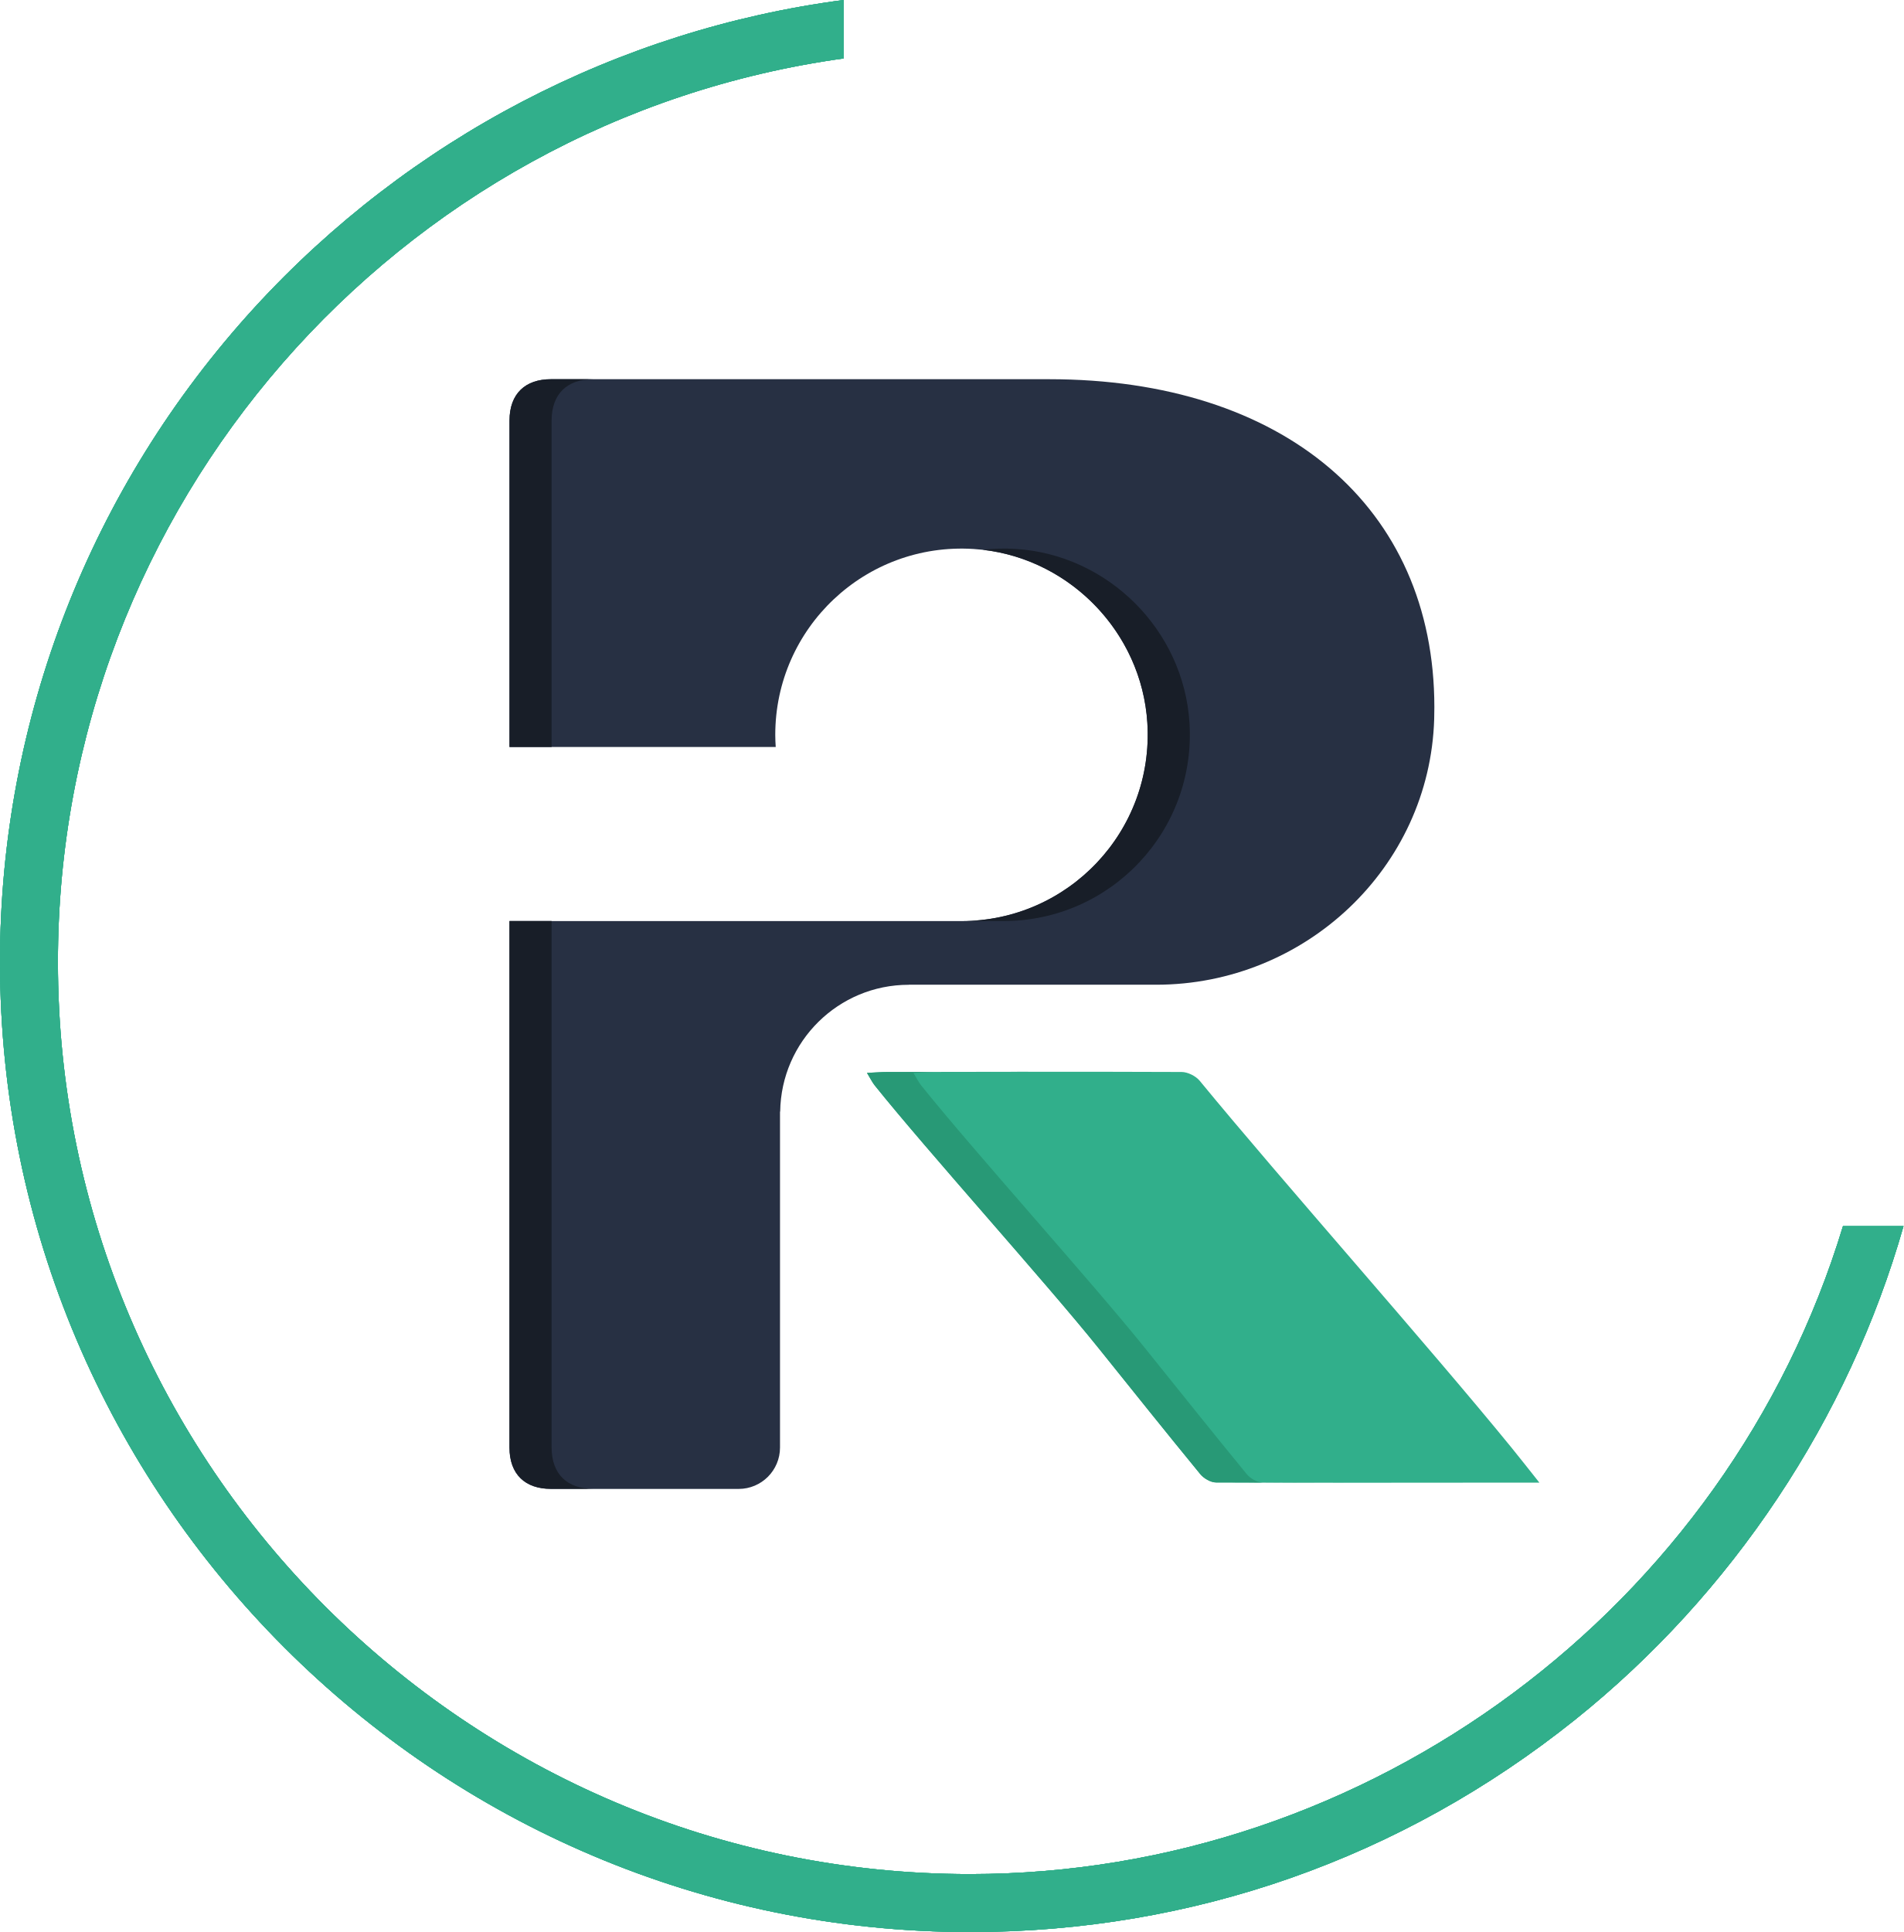
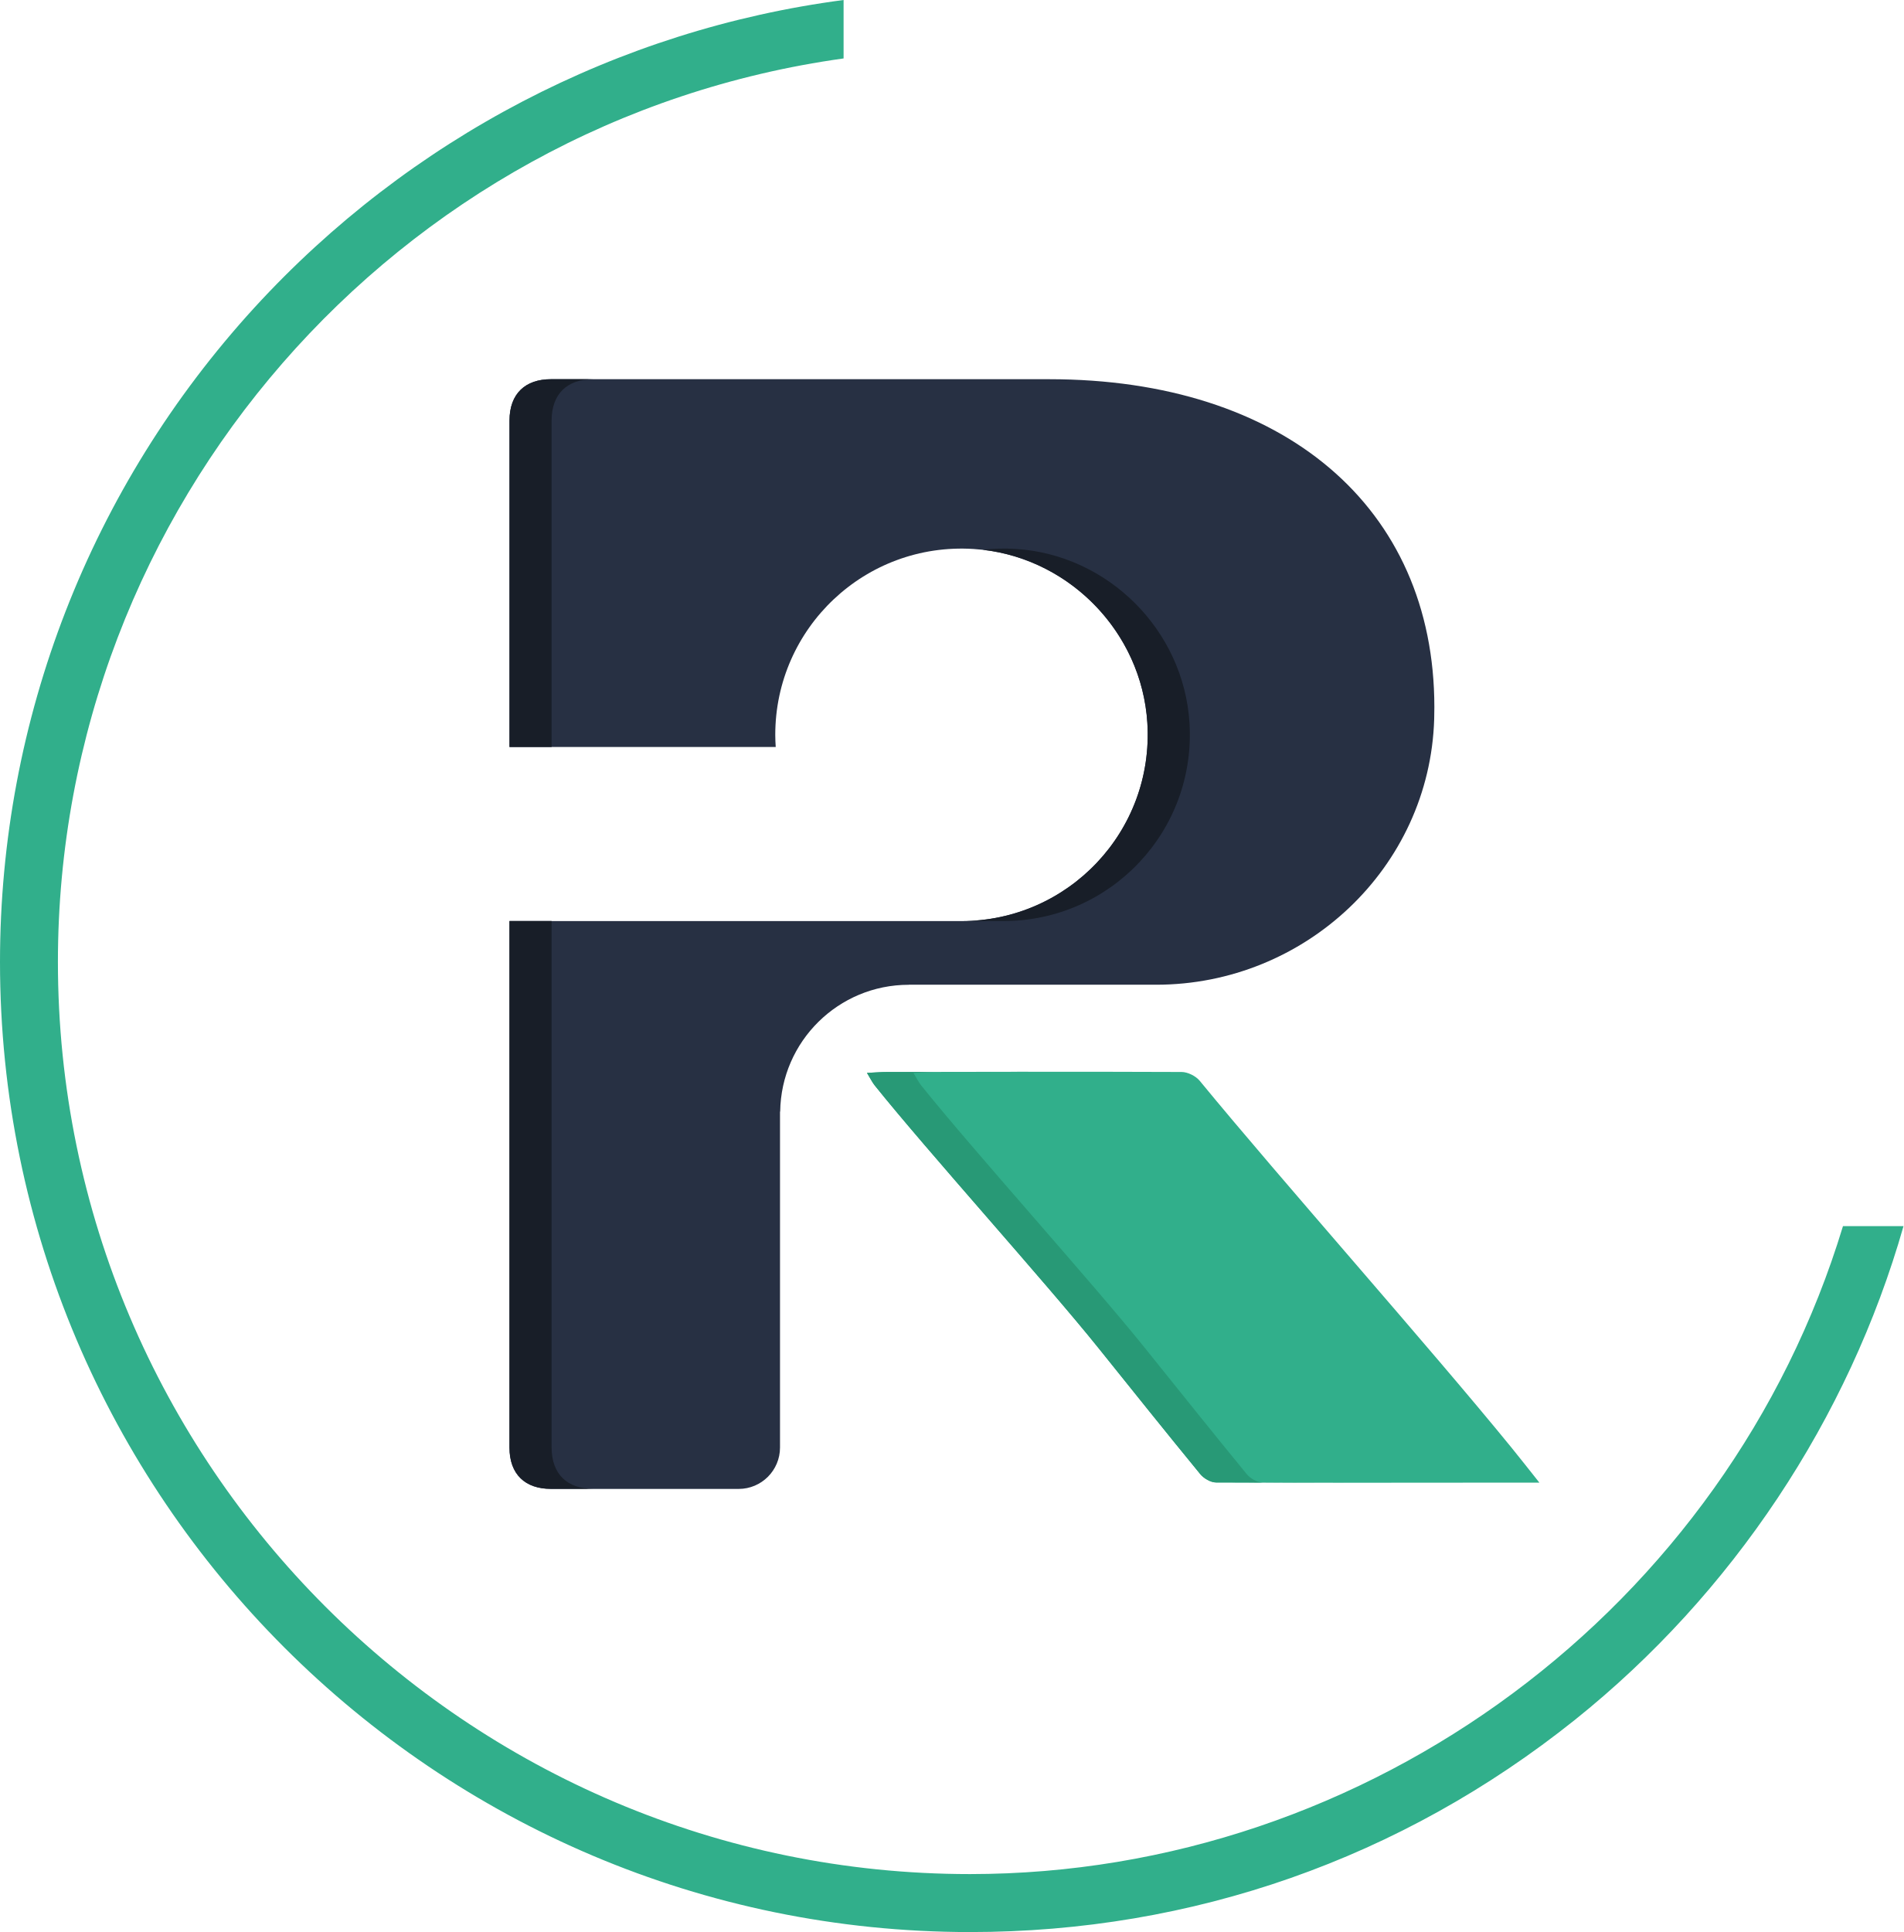
- <svg xmlns="http://www.w3.org/2000/svg" id="Layer_2" data-name="Layer 2" viewBox="0 0 332.94 337.89">
-   <defs>
-     <style>
-       .cls-1 {
-         fill: #273043;
-       }
- 
-       .cls-2 {
-         fill: #181e28;
-       }
- 
-       .cls-3 {
-         fill: #31af8b;
-       }
- 
-       .cls-4 {
-         fill: #289976;
-       }
-     </style>
-   </defs>
-   <g id="Layer_1-2" data-name="Layer 1">
-     <g>
-       <g>
-         <g>
-           <path class="cls-1" d="m158.96,172.22h43.26c26.02,0,47.84-20.44,48.63-46.45.02-.69.03-1.39.03-2.09,0-35.08-26.45-57.36-67.38-57.36h-87.15c-4.45,0-7.24,2.51-7.24,7.24v57.08h46.57c-.05-.7-.08-1.41-.08-2.13,0-18.68,15.72-33.68,34.65-32.5,16.22,1.01,29.42,14.21,30.43,30.43,1.17,18.93-13.83,34.65-32.51,34.65-.08,0-.16,0-.25,0h0s-78.82,0-78.82,0v92.07c0,4.73,2.78,7.24,7.24,7.24h32.85c4,0,7.24-3.24,7.24-7.24v-58.75h.03c.17-12.28,10.17-22.18,22.48-22.18Z" />
-           <path class="cls-1" d="m96.35,258.57c-3.6,0-5.43-1.83-5.43-5.43v-90.25h77.25c9.45,0,18.58-3.95,25.06-10.84,6.56-6.99,9.85-16.12,9.26-25.73-1.07-17.24-14.88-31.05-32.12-32.12-.73-.05-1.46-.07-2.19-.07-18.96,0-34.38,15.42-34.38,34.38,0,.11,0,.21,0,.31h-42.87v-55.27c0-3.6,1.83-5.43,5.43-5.43h87.15c39.83,0,65.57,21.8,65.57,55.54,0,.68-.01,1.36-.03,2.04-.75,24.65-21.75,44.69-46.82,44.69h-43.26c-13.1,0-23.93,10.58-24.29,23.65-.02.11-.03.23-.03.34v58.75c0,2.99-2.43,5.43-5.43,5.43h-32.86Z" />
-         </g>
-         <g>
-           <path class="cls-2" d="m208.05,126.43c-1.01-16.22-14.21-29.42-30.43-30.43-1.95-.12-3.86-.06-5.73.15,15.46,1.76,27.82,14.61,28.79,30.28,1.17,18.93-13.83,34.65-32.51,34.65h7.12c.08,0,.16,0,.25,0,18.68,0,33.68-15.72,32.51-34.65Z" />
-           <path class="cls-2" d="m187.75,156.77c1.98-1.37,3.82-2.94,5.48-4.71,6.57-6.99,9.86-16.13,9.26-25.73-.66-10.72-6.5-20.31-15.02-26.17,10.49,4.42,18.02,14.49,18.76,26.4.53,8.6-2.41,16.78-8.28,23.03-2.94,3.13-6.4,5.56-10.2,7.2Z" />
-           <path class="cls-2" d="m167.93,161.08h.25c-.08,0-.16,0-.25,0h0Z" />
-           <path class="cls-2" d="m167.93,161.08h.25c-.08,0-.16,0-.25,0h0Z" />
-           <path class="cls-2" d="m96.48,73.56c0-4.73,2.78-7.24,7.24-7.24h-7.36c-4.45,0-7.24,2.51-7.24,7.24v57.08h7.36v-57.08Z" />
-           <path class="cls-2" d="m90.93,128.82v-55.27c0-3.52,1.75-5.35,5.2-5.42-.95,1.44-1.46,3.28-1.46,5.42v55.27h-3.74Z" />
-           <path class="cls-2" d="m96.48,253.14v-92.07h-7.36v92.07c0,4.73,2.78,7.24,7.24,7.24h7.36c-4.45,0-7.24-2.51-7.24-7.24Z" />
-           <path class="cls-2" d="m96.12,258.57c-3.45-.08-5.2-1.9-5.2-5.42v-90.25h3.74v90.25c0,2.15.51,3.98,1.46,5.42Z" />
-         </g>
-         <g>
-           <path class="cls-3" d="m151.63,187.64c1.49-.07,2.51-.16,3.53-.16,17.17-.03,34.33-.07,51.5,0,1.08,0,2.48.7,3.17,1.53,14.37,17.49,40.22,46.59,54.52,64.14,1.54,1.89,3.04,3.81,4.9,6.15-2.1,0-3.7,0-5.29,0-17.09.01-34.18.05-51.27-.03-.93,0-2.13-.7-2.75-1.45-6.01-7.33-11.92-14.73-17.86-22.12-9.18-11.43-29.91-34.42-39.08-45.86-.44-.55-.75-1.2-1.36-2.2Z" />
-           <path class="cls-3" d="m237.54,257.51c-8.29,0-16.57-.01-24.85-.05-.28,0-1.01-.36-1.36-.79-4.92-6-9.86-12.16-14.64-18.11l-3.21-3.99c-4.57-5.7-12.11-14.38-19.41-22.77-7.16-8.24-14.55-16.75-19.19-22.49.09,0,6.76-.01,6.76-.01,8.07-.01,16.14-.03,24.21-.03,6.93,0,13.86.01,20.79.04.53,0,1.43.44,1.78.87,6.92,8.42,16.69,19.75,26.13,30.71,10.31,11.96,20.97,24.32,28.38,33.42.84,1.03,1.67,2.07,2.55,3.19l-27.95.02Z" />
-           <path class="cls-4" d="m220.82,259.27c-.93,0-2.13-.7-2.75-1.45-6.01-7.33-11.92-14.73-17.86-22.12-9.18-11.43-29.91-34.42-39.08-45.86-.44-.55-.75-1.2-1.36-2.2,1.49-.07,2.51-.16,3.53-.16,7.21-.01,14.42-.02,21.64-.03-9.92,0-19.85.02-29.77.03-1.02,0-2.04.09-3.53.16.61.99.92,1.65,1.36,2.2,9.17,11.44,29.9,34.43,39.08,45.86,5.93,7.39,11.85,14.79,17.86,22.12.62.75,1.82,1.45,2.75,1.45,10.52.05,21.03.05,31.55.04-7.8,0-15.61,0-23.41-.04Z" />
-           <path class="cls-4" d="m212.69,257.46c-.27,0-1.01-.36-1.36-.79-4.93-6.01-9.88-12.18-14.67-18.15l-3.18-3.96c-4.57-5.7-12.12-14.38-19.41-22.77-7.16-8.24-14.55-16.75-19.19-22.49.09,0,2.6,0,3.76,0,.04.07.07.13.11.19.32.55.59,1.03.96,1.49,4.64,5.8,12.33,14.64,19.76,23.2,7.27,8.37,14.79,17.02,19.32,22.66l3.18,3.96c4.4,5.48,8.93,11.13,13.47,16.68-.92,0-1.84,0-2.75-.01Z" />
-         </g>
-       </g>
-       <g>
-         <path class="cls-3" d="m332.94,214.44c-9.61,33.72-29.95,64.32-57.48,86.35-30.35,24.27-66.93,37.11-105.8,37.11C76.1,337.89,0,261.79,0,168.23c0-42.42,15.81-83.06,44.5-114.43C71.59,24.22,108.12,5.17,147.55,0v10.22C69.09,21.12,10.13,88.76,10.13,168.23c0,87.96,71.57,159.53,159.53,159.53,69.85,0,132.44-46.53,152.69-113.32h10.59Z" />
-         <path class="cls-3" d="m332.94,214.44c-9.61,33.72-29.95,64.32-57.48,86.35-30.35,24.27-66.93,37.11-105.8,37.11C76.1,337.89,0,261.79,0,168.23c0-42.42,15.81-83.06,44.5-114.43C71.59,24.22,108.12,5.17,147.55,0v10.22C69.09,21.12,10.13,88.76,10.13,168.23c0,87.96,71.57,159.53,159.53,159.53,69.85,0,132.44-46.53,152.69-113.32h10.59Z" />
-         <path class="cls-3" d="m332.94,214.44c-9.61,33.72-29.95,64.32-57.48,86.35-30.35,24.27-66.93,37.11-105.8,37.11C76.1,337.89,0,261.79,0,168.23c0-42.42,15.81-83.06,44.5-114.43C71.59,24.22,108.12,5.17,147.55,0v10.22C69.09,21.12,10.13,88.76,10.13,168.23c0,87.96,71.57,159.53,159.53,159.53,69.85,0,132.44-46.53,152.69-113.32h10.59Z" />
-         <path class="cls-3" d="m332.94,214.44c-9.61,33.72-29.95,64.32-57.48,86.35-30.35,24.27-66.93,37.11-105.8,37.11C76.1,337.89,0,261.79,0,168.23c0-42.42,15.81-83.06,44.5-114.43C71.59,24.22,108.12,5.17,147.55,0v10.22C69.09,21.12,10.13,88.76,10.13,168.23c0,87.96,71.57,159.53,159.53,159.53,69.85,0,132.44-46.53,152.69-113.32h10.59Z" />
-       </g>
-     </g>
-   </g>
+ <svg xmlns="http://www.w3.org/2000/svg" version="1.2" baseProfile="tiny-ps" viewBox="0 0 332.94 337.89">
+   <path fill="#273043" d="m158.96,172.22h43.26c26.02,0,47.84-20.44,48.63-46.45.02-.69.03-1.39.03-2.09,0-35.08-26.45-57.36-67.38-57.36h-87.15c-4.45,0-7.24,2.51-7.24,7.24v57.08h46.57c-.05-.7-.08-1.41-.08-2.13,0-18.68,15.72-33.68,34.65-32.5,16.22,1.01,29.42,14.21,30.43,30.43,1.17,18.93-13.83,34.65-32.51,34.65-.08,0-.16,0-.25,0h-78.82v92.07c0,4.73,2.78,7.24,7.24,7.24h32.85c4,0,7.24-3.24,7.24-7.24v-58.75h.03c.17-12.28,10.17-22.18,22.48-22.18Z" />
+   <path fill="#181e28" d="m208.05,126.43c-1.01-16.22-14.21-29.42-30.43-30.43-1.95-.12-3.86-.06-5.73.15,15.46,1.76,27.82,14.61,28.79,30.28,1.17,18.93-13.83,34.65-32.51,34.65h7.12c.08,0,.16,0,.25,0,18.68,0,33.68-15.72,32.51-34.65Z" />
+   <path fill="#181e28" d="m187.75,156.77c1.98-1.37,3.82-2.94,5.48-4.71,6.57-6.99,9.86-16.13,9.26-25.73-.66-10.72-6.5-20.31-15.02-26.17,10.49,4.42,18.02,14.49,18.76,26.4.53,8.6-2.41,16.78-8.28,23.03-2.94,3.13-6.4,5.56-10.2,7.2Z" />
+   <path fill="#181e28" d="m96.48,73.56c0-4.73,2.78-7.24,7.24-7.24h-7.36c-4.45,0-7.24,2.51-7.24,7.24v57.08h7.36v-57.08Z" />
+   <path fill="#181e28" d="m90.93,128.82v-55.27c0-3.52,1.75-5.35,5.2-5.42-.95,1.44-1.46,3.28-1.46,5.42v55.27h-3.74Z" />
+   <path fill="#181e28" d="m96.48,253.14v-92.07h-7.36v92.07c0,4.73,2.78,7.24,7.24,7.24h7.36c-4.45,0-7.24-2.51-7.24-7.24Z" />
+   <path fill="#181e28" d="m96.12,258.57c-3.45-.08-5.2-1.9-5.2-5.42v-90.25h3.74v90.25c0,2.15.51,3.98,1.46,5.42Z" />
+   <path fill="#31af8b" d="m151.63,187.64c1.49-.07,2.51-.16,3.53-.16,17.17-.03,34.33-.07,51.5,0,1.08,0,2.48.7,3.17,1.53,14.37,17.49,40.22,46.59,54.52,64.14,1.54,1.89,3.04,3.81,4.9,6.15-2.1,0-3.7,0-5.29,0-17.09.01-34.18.05-51.27-.03-.93,0-2.13-.7-2.75-1.45-6.01-7.33-11.92-14.73-17.86-22.12-9.18-11.43-29.91-34.42-39.08-45.86-.44-.55-.75-1.2-1.36-2.2Z" />
+   <path fill="#31af8b" d="m237.54,257.51c-8.29,0-16.57-.01-24.85-.05-.28,0-1.01-.36-1.36-.79-4.92-6-9.86-12.16-14.64-18.11l-3.21-3.99c-4.57-5.7-12.11-14.38-19.41-22.77-7.16-8.24-14.55-16.75-19.19-22.49.09,0,6.76-.01,6.76-.01,8.07-.01,16.14-.03,24.21-.03,6.93,0,13.86.01,20.79.04.53,0,1.43.44,1.78.87,6.92,8.42,16.69,19.75,26.13,30.71,10.31,11.96,20.97,24.32,28.38,33.42.84,1.03,1.67,2.07,2.55,3.19l-27.95.02Z" />
+   <path fill="#289976" d="m220.82,259.27c-.93,0-2.13-.7-2.75-1.45-6.01-7.33-11.92-14.73-17.86-22.12-9.18-11.43-29.91-34.42-39.08-45.86-.44-.55-.75-1.2-1.36-2.2,1.49-.07,2.51-.16,3.53-.16,7.21-.01,14.42-.02,21.64-.03-9.92,0-19.85.02-29.77.03-1.02,0-2.04.09-3.53.16.61.99.92,1.65,1.36,2.2,9.17,11.44,29.9,34.43,39.08,45.86,5.93,7.39,11.85,14.79,17.86,22.12.62.75,1.82,1.45,2.75,1.45,10.52.05,21.03.05,31.55.04-7.8,0-15.61,0-23.41-.04Z" />
+   <path fill="#289976" d="m212.69,257.46c-.27,0-1.01-.36-1.36-.79-4.93-6.01-9.88-12.18-14.67-18.15l-3.18-3.96c-4.57-5.7-12.12-14.38-19.41-22.77-7.16-8.24-14.55-16.75-19.19-22.49.09,0,2.6,0,3.76,0,.04.07.07.13.11.19.32.55.59,1.03.96,1.49,4.64,5.8,12.33,14.64,19.76,23.2,7.27,8.37,14.79,17.02,19.32,22.66l3.18,3.96c4.4,5.48,8.93,11.13,13.47,16.68-.92,0-1.84,0-2.75-.01Z" />
+   <path fill="#31af8b" d="m332.94,214.44c-9.61,33.72-29.95,64.32-57.48,86.35-30.35,24.27-66.93,37.11-105.8,37.11C76.1,337.89,0,261.79,0,168.23c0-42.42,15.81-83.06,44.5-114.43C71.59,24.22,108.12,5.17,147.55,0v10.22C69.09,21.12,10.13,88.76,10.13,168.23c0,87.96,71.57,159.53,159.53,159.53,69.85,0,132.44-46.53,152.69-113.32h10.59Z" />
</svg>
